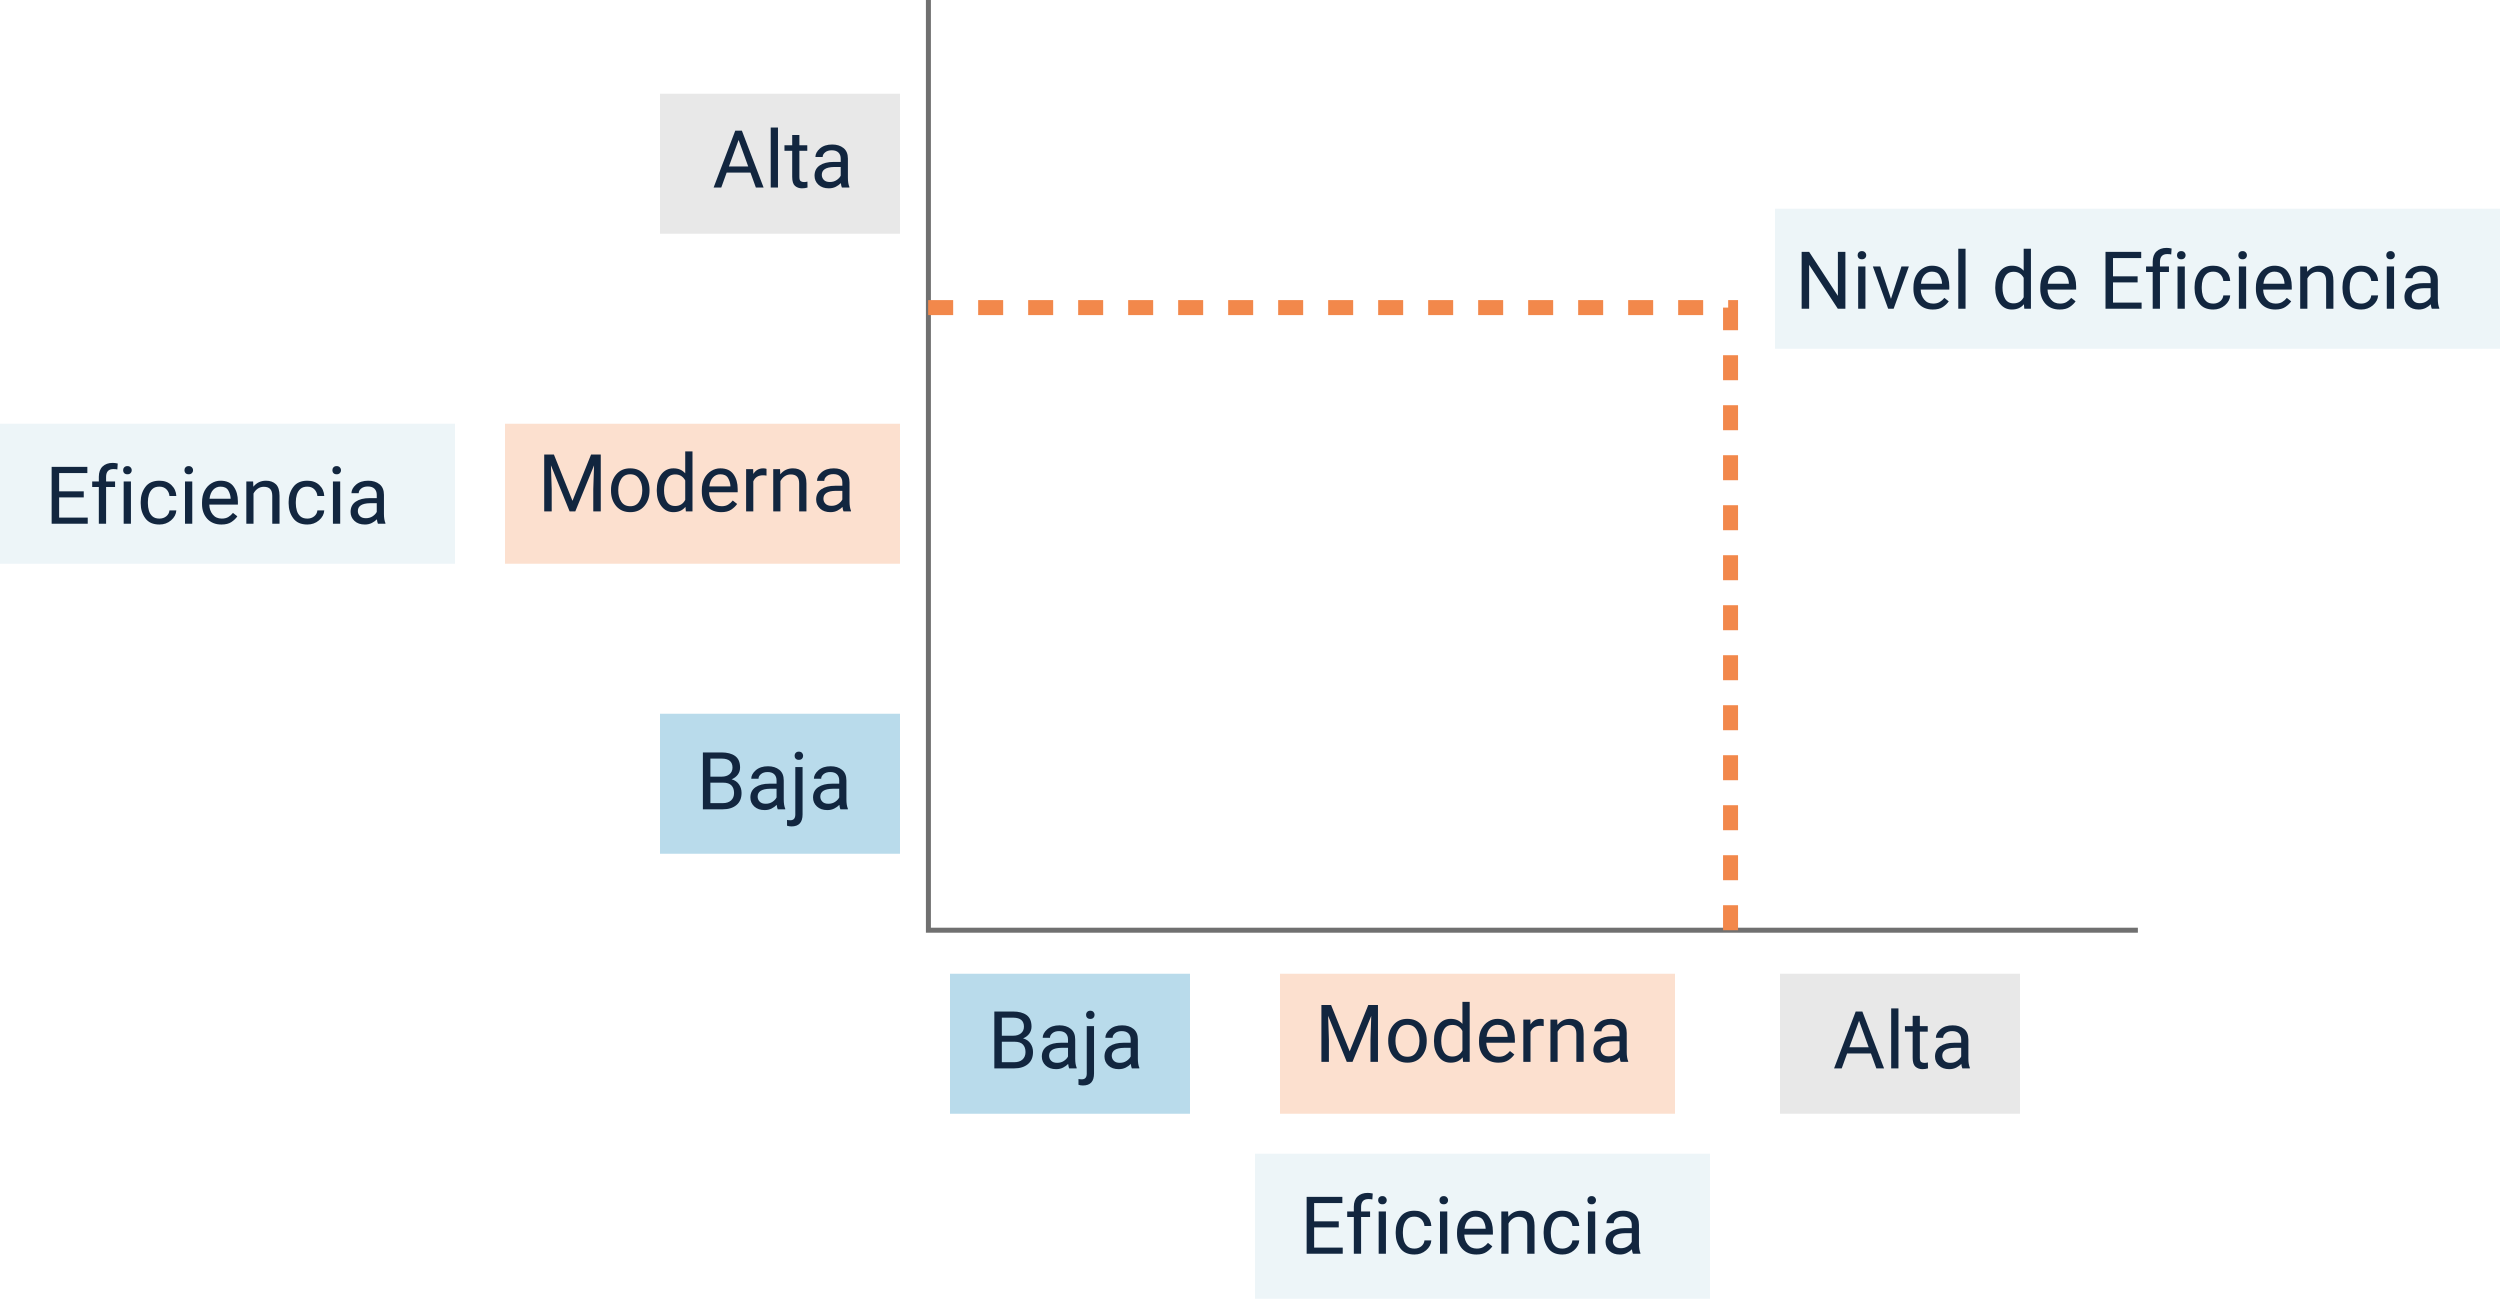
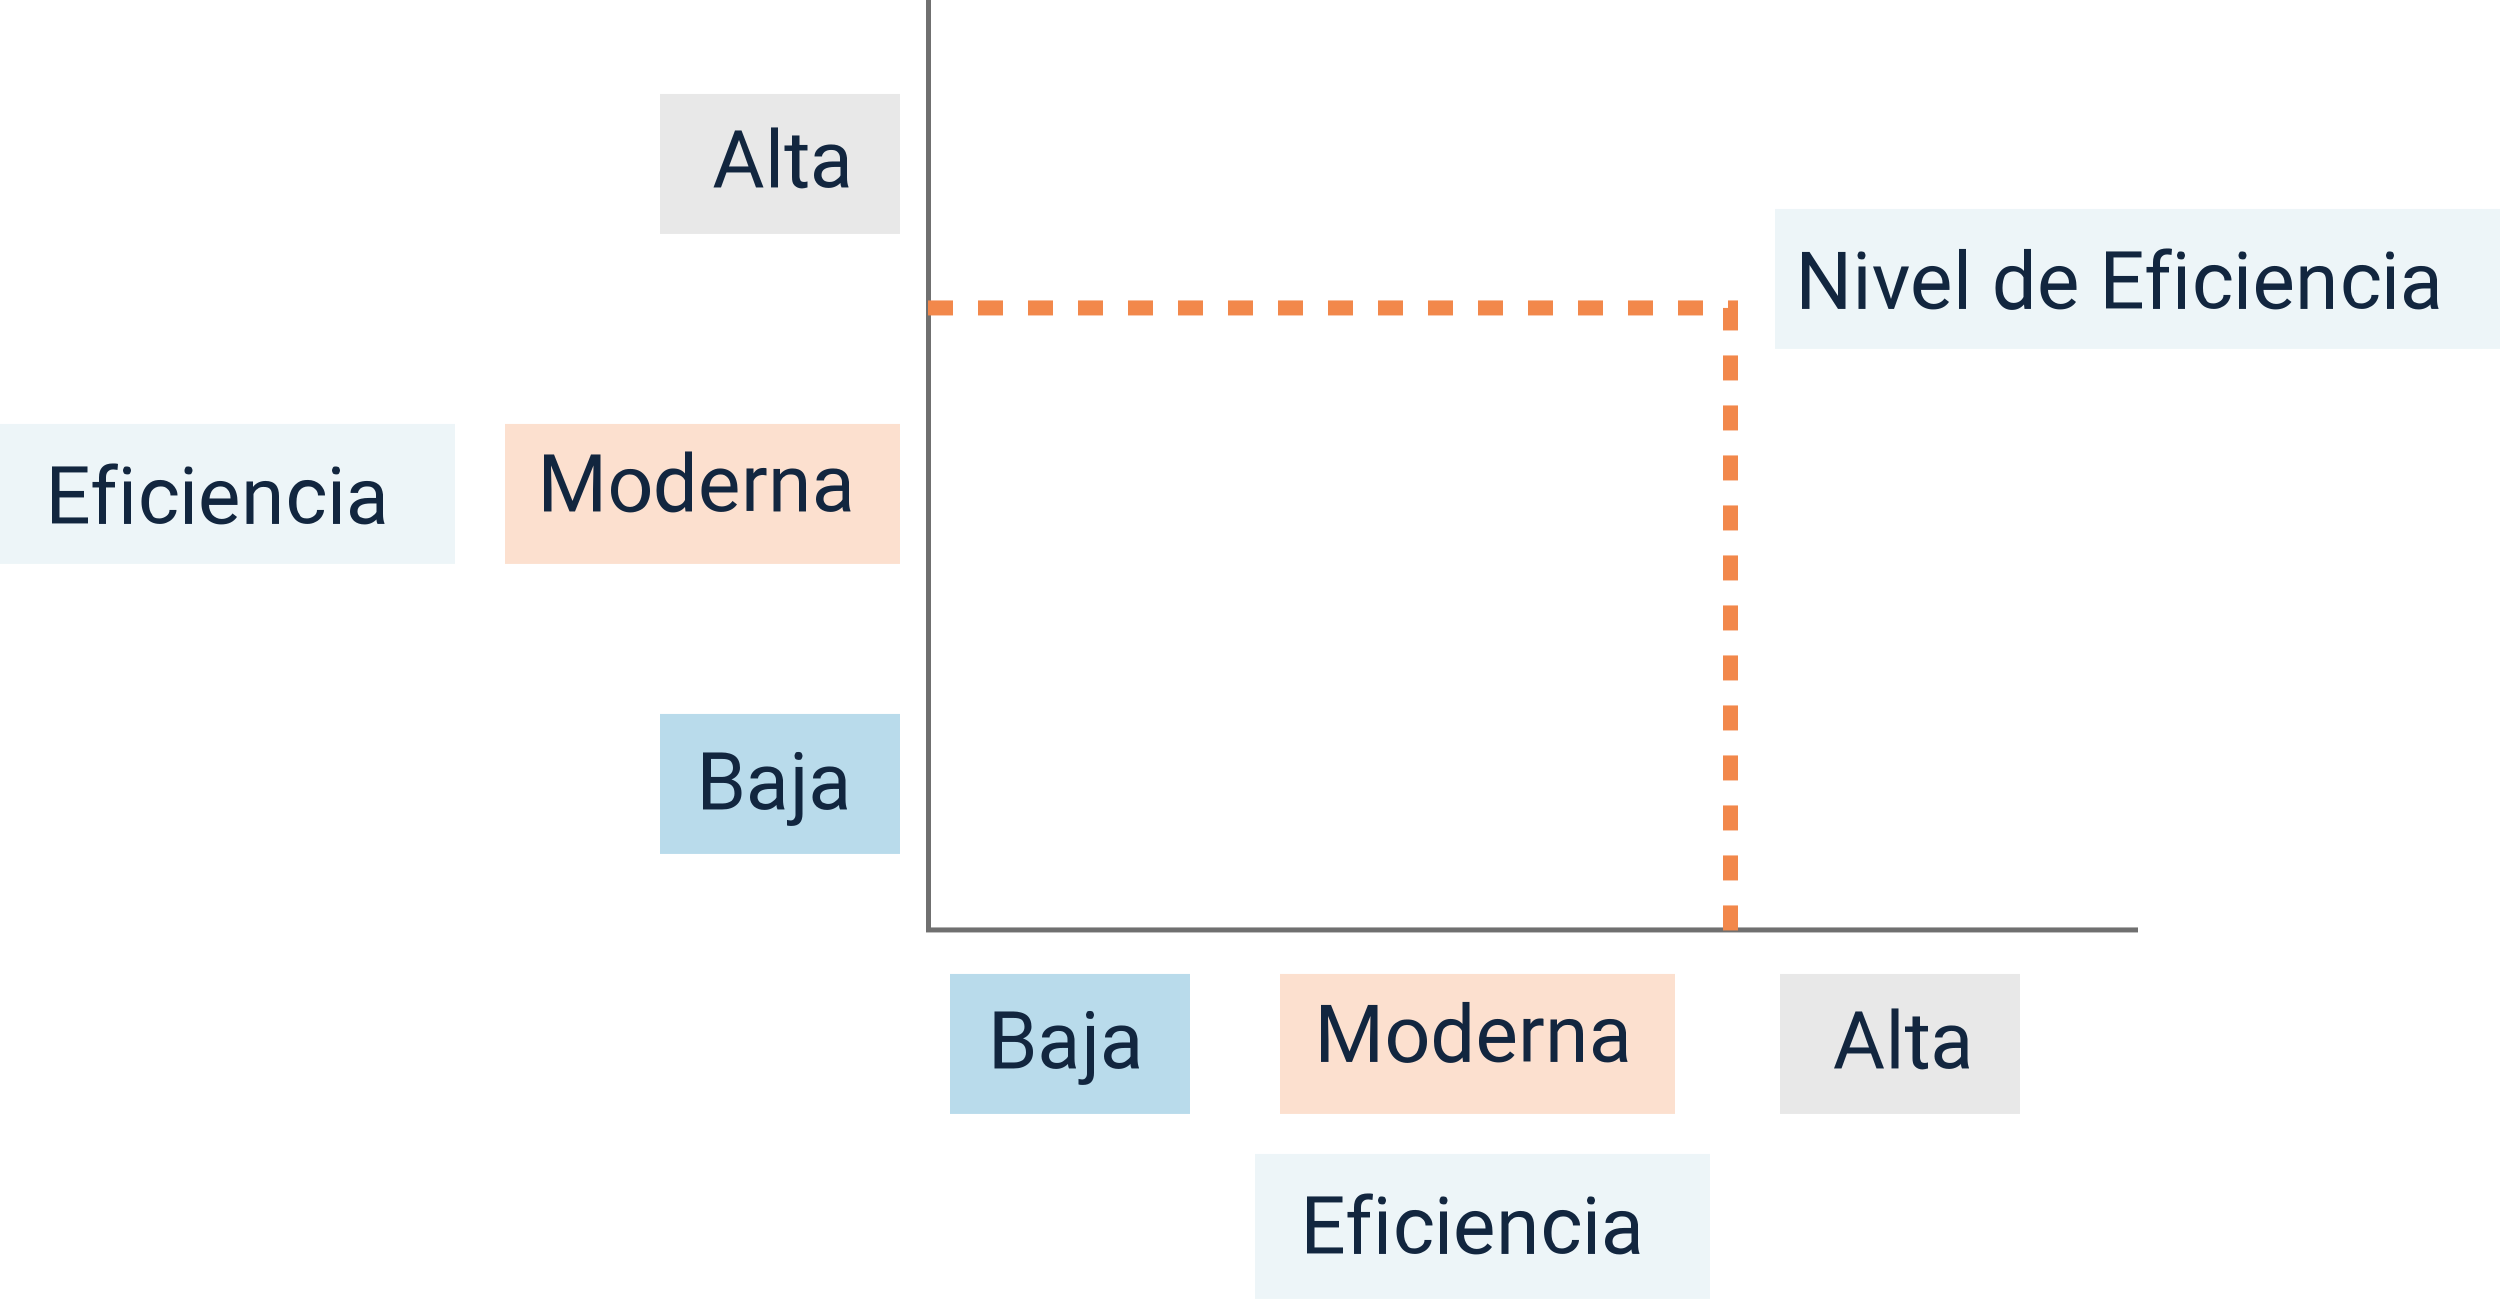
- <svg xmlns="http://www.w3.org/2000/svg" width="500" height="259.75" viewBox="0 0 500 259.75">
-   <g id="Grupo_131528" data-name="Grupo 131528" transform="translate(-915 -1633.25)">
-     <g id="Grupo_130996" data-name="Grupo 130996" transform="translate(328 86.438)">
-       <path id="Trazado_146899" data-name="Trazado 146899" d="M16794.346-10055.379v186.043h241.895" transform="translate(-16021.665 11602.19)" fill="none" stroke="#707070" stroke-width="1" />
-       <path id="Trazado_146900" data-name="Trazado 146900" d="M16954.973-9883.362v-124.523h-161.291" transform="translate(-16021.863 11616.217)" fill="none" stroke="#f2884b" stroke-width="3" stroke-dasharray="5" />
-       <rect id="Rectángulo_35414" data-name="Rectángulo 35414" width="48" height="28" transform="translate(719 1565.562)" fill="#e8e8e8" />
-       <rect id="Rectángulo_35420" data-name="Rectángulo 35420" width="48" height="28" transform="translate(943 1741.562)" fill="#e8e8e8" />
-       <rect id="Rectángulo_35415" data-name="Rectángulo 35415" width="79" height="28" transform="translate(688 1631.562)" fill="#fce0cf" />
-       <rect id="Rectángulo_35419" data-name="Rectángulo 35419" width="79" height="28" transform="translate(843 1741.562)" fill="#fce0cf" />
-       <rect id="Rectángulo_35417" data-name="Rectángulo 35417" width="91" height="28" transform="translate(587 1631.562)" fill="#edf5f8" />
-       <rect id="Rectángulo_35421" data-name="Rectángulo 35421" width="91" height="29" transform="translate(838 1777.562)" fill="#edf5f8" />
-       <rect id="Rectángulo_35422" data-name="Rectángulo 35422" width="145" height="28" transform="translate(942 1588.562)" fill="#edf5f8" />
-       <rect id="Rectángulo_35416" data-name="Rectángulo 35416" width="48" height="28" transform="translate(719 1689.562)" fill="#b9dbeb" />
-       <rect id="Rectángulo_35418" data-name="Rectángulo 35418" width="48" height="28" transform="translate(777 1741.562)" fill="#b9dbeb" />
-       <text id="Alta" transform="translate(729.487 1584.322)" fill="#12263f" font-size="16" font-family="Roboto-Regular, Roboto">
-         <tspan x="0" y="0">Alta</tspan>
-       </text>
-       <text id="Alta-2" data-name="Alta" transform="translate(953.58 1760.488)" fill="#12263f" font-size="16" font-family="Roboto-Regular, Roboto">
-         <tspan x="0" y="0">Alta</tspan>
-       </text>
-       <text id="Moderna" transform="translate(694.513 1649.089)" fill="#12263f" font-size="16" font-family="Roboto-Regular, Roboto">
-         <tspan x="0" y="0">Moderna</tspan>
-       </text>
-       <text id="Moderna-2" data-name="Moderna" transform="translate(849.953 1759.192)" fill="#12263f" font-size="16" font-family="Roboto-Regular, Roboto">
-         <tspan x="0" y="0">Moderna</tspan>
-       </text>
-       <text id="Baja" transform="translate(726.249 1708.674)" fill="#12263f" font-size="16" font-family="Roboto-Regular, Roboto">
-         <tspan x="0" y="0">Baja</tspan>
-       </text>
-       <text id="Baja-2" data-name="Baja" transform="translate(784.539 1760.488)" fill="#12263f" font-size="16" font-family="Roboto-Regular, Roboto">
-         <tspan x="0" y="0">Baja</tspan>
-       </text>
-       <text id="Eficiencia" transform="translate(596 1651.562)" fill="#12263f" font-size="16" font-family="Roboto-Regular, Roboto">
-         <tspan x="0" y="0">Eficiencia</tspan>
-       </text>
-       <text id="Eficiencia-2" data-name="Eficiencia" transform="translate(847 1797.562)" fill="#12263f" font-size="16" font-family="Roboto-Regular, Roboto">
-         <tspan x="0" y="0">Eficiencia</tspan>
-       </text>
-       <text id="Nivel_de_Eficiencia" data-name="Nivel de Eficiencia" transform="translate(946 1608.562)" fill="#12263f" font-size="16" font-family="Roboto-Regular, Roboto">
-         <tspan x="0" y="0">Nivel de Eficiencia</tspan>
-       </text>
+ <svg xmlns="http://www.w3.org/2000/svg" version="1.1" id="Capa_1" x="0px" y="0px" viewBox="0 0 500 259.8" style="enable-background:new 0 0 500 259.8;" xml:space="preserve">
+   <style type="text/css">
+ 	.st0{fill:none;stroke:#707070;}
+ 	.st1{fill:none;stroke:#F2884B;stroke-width:3;stroke-dasharray:5;}
+ 	.st2{fill:#E8E8E8;}
+ 	.st3{fill:#FCE0CF;}
+ 	.st4{fill:#EDF5F8;}
+ 	.st5{fill:#B9DBEB;}
+ 	.st6{enable-background:new    ;}
+ 	.st7{fill:#12263F;}
+ </style>
+   <g id="Grupo_131528" transform="translate(-915 -1633.25)">
+     <g id="Grupo_130996" transform="translate(328 86.438)">
+       <path id="Trazado_146899" class="st0" d="M772.7,1546.8v186h241.9" />
+       <path id="Trazado_146900" class="st1" d="M933.1,1732.9v-124.5H771.8" />
+       <rect id="Rectángulo_35414" x="719" y="1565.6" class="st2" width="48" height="28" />
+       <rect id="Rectángulo_35420" x="943" y="1741.6" class="st2" width="48" height="28" />
+       <rect id="Rectángulo_35415" x="688" y="1631.6" class="st3" width="79" height="28" />
+       <rect id="Rectángulo_35419" x="843" y="1741.6" class="st3" width="79" height="28" />
+       <rect id="Rectángulo_35417" x="587" y="1631.6" class="st4" width="91" height="28" />
+       <rect id="Rectángulo_35421" x="838" y="1777.6" class="st4" width="91" height="29" />
+       <rect id="Rectángulo_35422" x="942" y="1588.6" class="st4" width="145" height="28" />
+       <rect id="Rectángulo_35416" x="719" y="1689.6" class="st5" width="48" height="28" />
+       <rect id="Rectángulo_35418" x="777" y="1741.6" class="st5" width="48" height="28" />
+       <g class="st6">
+         <path class="st7" d="M737.1,1581.3h-4.8l-1.1,3h-1.5l4.3-11.4h1.3l4.4,11.4h-1.5L737.1,1581.3z M732.8,1580.1h3.9l-1.9-5.3     L732.8,1580.1z" />
+         <path class="st7" d="M742.6,1584.3h-1.4v-12h1.4V1584.3z" />
+         <path class="st7" d="M746.9,1573.8v2h1.6v1.1h-1.6v5.2c0,0.3,0.1,0.6,0.2,0.8c0.1,0.2,0.4,0.3,0.7,0.3c0.2,0,0.4,0,0.7-0.1v1.2     c-0.4,0.1-0.8,0.2-1.1,0.2c-0.6,0-1.1-0.2-1.5-0.6s-0.5-0.9-0.5-1.7v-5.2h-1.5v-1.1h1.5v-2H746.9z" />
+         <path class="st7" d="M755.3,1584.3c-0.1-0.2-0.2-0.5-0.2-0.9c-0.7,0.7-1.5,1-2.4,1c-0.8,0-1.5-0.2-2.1-0.7     c-0.5-0.5-0.8-1.1-0.8-1.8c0-0.9,0.3-1.6,1-2.1c0.7-0.5,1.6-0.7,2.8-0.7h1.4v-0.7c0-0.5-0.2-0.9-0.5-1.2     c-0.3-0.3-0.7-0.4-1.3-0.4c-0.5,0-0.9,0.1-1.3,0.4c-0.3,0.3-0.5,0.6-0.5,0.9h-1.5c0-0.4,0.1-0.8,0.4-1.2c0.3-0.4,0.7-0.7,1.2-0.9     c0.5-0.2,1.1-0.3,1.7-0.3c1,0,1.7,0.2,2.3,0.7c0.6,0.5,0.8,1.2,0.9,2v3.9c0,0.8,0.1,1.4,0.3,1.9v0.1H755.3z M752.9,1583.2     c0.5,0,0.9-0.1,1.3-0.4s0.7-0.5,0.9-0.9v-1.7H754c-1.8,0-2.7,0.5-2.7,1.6c0,0.5,0.2,0.8,0.5,1.1     C752.1,1583.1,752.5,1583.2,752.9,1583.2z" />
+       </g>
+       <g class="st6">
+         <path class="st7" d="M961.2,1757.5h-4.8l-1.1,3h-1.5l4.3-11.4h1.3l4.4,11.4h-1.5L961.2,1757.5z M956.9,1756.3h3.9l-1.9-5.3     L956.9,1756.3z" />
+         <path class="st7" d="M966.7,1760.5h-1.4v-12h1.4V1760.5z" />
+         <path class="st7" d="M971,1750v2h1.6v1.1H971v5.2c0,0.3,0.1,0.6,0.2,0.8c0.1,0.2,0.4,0.3,0.7,0.3c0.2,0,0.4,0,0.7-0.1v1.2     c-0.4,0.1-0.8,0.2-1.1,0.2c-0.6,0-1.1-0.2-1.5-0.6s-0.5-0.9-0.5-1.7v-5.2H968v-1.1h1.5v-2H971z" />
+         <path class="st7" d="M979.4,1760.5c-0.1-0.2-0.2-0.5-0.2-0.9c-0.7,0.7-1.5,1-2.4,1c-0.8,0-1.5-0.2-2.1-0.7     c-0.5-0.5-0.8-1.1-0.8-1.8c0-0.9,0.3-1.6,1-2.1c0.7-0.5,1.6-0.7,2.8-0.7h1.4v-0.7c0-0.5-0.2-0.9-0.5-1.2     c-0.3-0.3-0.7-0.4-1.3-0.4c-0.5,0-0.9,0.1-1.3,0.4c-0.3,0.3-0.5,0.6-0.5,0.9h-1.5c0-0.4,0.1-0.8,0.4-1.2c0.3-0.4,0.7-0.7,1.2-0.9     c0.5-0.2,1.1-0.3,1.7-0.3c1,0,1.7,0.2,2.3,0.7c0.6,0.5,0.8,1.2,0.9,2v3.9c0,0.8,0.1,1.4,0.3,1.9v0.1H979.4z M977,1759.4     c0.5,0,0.9-0.1,1.3-0.4s0.7-0.5,0.9-0.9v-1.7h-1.1c-1.8,0-2.7,0.5-2.7,1.6c0,0.5,0.2,0.8,0.5,1.1     C976.2,1759.3,976.6,1759.4,977,1759.4z" />
+       </g>
+       <g class="st6">
+         <path class="st7" d="M697.8,1637.7l3.7,9.3l3.7-9.3h1.9v11.4h-1.5v-4.4l0.1-4.8l-3.7,9.2h-1.1l-3.7-9.2l0.1,4.8v4.4h-1.5v-11.4     H697.8z" />
+         <path class="st7" d="M709.2,1644.8c0-0.8,0.2-1.6,0.5-2.2c0.3-0.7,0.8-1.2,1.4-1.5c0.6-0.4,1.2-0.5,2-0.5c1.2,0,2.1,0.4,2.8,1.2     s1.1,1.9,1.1,3.2v0.1c0,0.8-0.2,1.6-0.5,2.2c-0.3,0.7-0.8,1.2-1.4,1.5s-1.3,0.5-2,0.5c-1.1,0-2.1-0.4-2.8-1.2s-1.1-1.9-1.1-3.2     V1644.8z M710.6,1645c0,0.9,0.2,1.7,0.7,2.3c0.4,0.6,1,0.9,1.7,0.9c0.7,0,1.3-0.3,1.8-0.9c0.4-0.6,0.6-1.4,0.6-2.4     c0-0.9-0.2-1.7-0.7-2.3c-0.4-0.6-1-0.9-1.8-0.9c-0.7,0-1.3,0.3-1.7,0.9S710.6,1643.9,710.6,1645z" />
+         <path class="st7" d="M718.3,1644.8c0-1.3,0.3-2.3,0.9-3.1c0.6-0.8,1.4-1.2,2.4-1.2c1,0,1.8,0.3,2.4,1v-4.4h1.4v12h-1.3l-0.1-0.9     c-0.6,0.7-1.4,1.1-2.4,1.1c-1,0-1.8-0.4-2.4-1.2s-0.9-1.8-0.9-3.1V1644.8z M719.8,1645c0,1,0.2,1.7,0.6,2.2     c0.4,0.5,0.9,0.8,1.6,0.8c0.9,0,1.6-0.4,2-1.2v-3.9c-0.4-0.8-1.1-1.2-2-1.2c-0.7,0-1.3,0.3-1.7,0.8     C720,1643.1,719.8,1643.9,719.8,1645z" />
+         <path class="st7" d="M731.2,1649.2c-1.1,0-2.1-0.4-2.8-1.1s-1.1-1.8-1.1-3v-0.3c0-0.8,0.2-1.6,0.5-2.2s0.8-1.2,1.3-1.5     c0.6-0.4,1.2-0.6,1.9-0.6c1.1,0,2,0.4,2.6,1.1s0.9,1.8,0.9,3.1v0.6h-5.7c0,0.8,0.3,1.5,0.7,2c0.5,0.5,1.1,0.8,1.8,0.8     c0.5,0,0.9-0.1,1.3-0.3c0.4-0.2,0.7-0.5,0.9-0.8l0.9,0.7C733.7,1648.7,732.6,1649.2,731.2,1649.2z M731.1,1641.7     c-0.6,0-1.1,0.2-1.5,0.6c-0.4,0.4-0.6,1-0.7,1.8h4.2v-0.1c0-0.7-0.2-1.3-0.6-1.7C732.1,1641.9,731.7,1641.7,731.1,1641.7z" />
+         <path class="st7" d="M740.3,1641.9c-0.2,0-0.5-0.1-0.7-0.1c-0.9,0-1.6,0.4-1.9,1.2v6h-1.4v-8.5h1.4l0,1c0.5-0.8,1.1-1.1,2-1.1     c0.3,0,0.5,0,0.6,0.1V1641.9z" />
+         <path class="st7" d="M743,1640.6l0,1.1c0.6-0.8,1.5-1.2,2.5-1.2c1.8,0,2.7,1,2.7,3v5.6h-1.4v-5.6c0-0.6-0.1-1.1-0.4-1.4     s-0.7-0.4-1.3-0.4c-0.5,0-0.9,0.1-1.2,0.4c-0.4,0.2-0.6,0.6-0.8,1v6h-1.4v-8.5H743z" />
+         <path class="st7" d="M755.7,1649.1c-0.1-0.2-0.2-0.5-0.2-0.9c-0.7,0.7-1.5,1-2.4,1c-0.8,0-1.5-0.2-2.1-0.7     c-0.5-0.5-0.8-1.1-0.8-1.8c0-0.9,0.3-1.6,1-2.1c0.7-0.5,1.6-0.7,2.8-0.7h1.4v-0.7c0-0.5-0.2-0.9-0.5-1.2     c-0.3-0.3-0.7-0.4-1.3-0.4c-0.5,0-0.9,0.1-1.3,0.4c-0.3,0.3-0.5,0.6-0.5,0.9h-1.5c0-0.4,0.1-0.8,0.4-1.2c0.3-0.4,0.7-0.7,1.2-0.9     c0.5-0.2,1.1-0.3,1.7-0.3c1,0,1.7,0.2,2.3,0.7c0.6,0.5,0.8,1.2,0.9,2v3.9c0,0.8,0.1,1.4,0.3,1.9v0.1H755.7z M753.3,1648     c0.5,0,0.9-0.1,1.3-0.4s0.7-0.5,0.9-0.9v-1.7h-1.1c-1.8,0-2.7,0.5-2.7,1.6c0,0.5,0.2,0.8,0.5,1.1     C752.4,1647.9,752.8,1648,753.3,1648z" />
+       </g>
+       <g class="st6">
+         <path class="st7" d="M853.2,1747.8l3.7,9.3l3.7-9.3h1.9v11.4h-1.5v-4.4l0.1-4.8l-3.7,9.2h-1.1l-3.7-9.2l0.1,4.8v4.4h-1.5v-11.4     H853.2z" />
+         <path class="st7" d="M864.6,1754.9c0-0.8,0.2-1.6,0.5-2.2c0.3-0.7,0.8-1.2,1.4-1.5c0.6-0.4,1.2-0.5,2-0.5c1.2,0,2.1,0.4,2.8,1.2     s1.1,1.9,1.1,3.2v0.1c0,0.8-0.2,1.6-0.5,2.2c-0.3,0.7-0.8,1.2-1.4,1.5s-1.3,0.5-2,0.5c-1.1,0-2.1-0.4-2.8-1.2s-1.1-1.9-1.1-3.2     V1754.9z M866.1,1755.1c0,0.9,0.2,1.7,0.7,2.3c0.4,0.6,1,0.9,1.7,0.9c0.7,0,1.3-0.3,1.8-0.9c0.4-0.6,0.6-1.4,0.6-2.4     c0-0.9-0.2-1.7-0.7-2.3c-0.4-0.6-1-0.9-1.8-0.9c-0.7,0-1.3,0.3-1.7,0.9S866.1,1754,866.1,1755.1z" />
+         <path class="st7" d="M873.8,1754.9c0-1.3,0.3-2.3,0.9-3.1c0.6-0.8,1.4-1.2,2.4-1.2c1,0,1.8,0.3,2.4,1v-4.4h1.4v12h-1.3l-0.1-0.9     c-0.6,0.7-1.4,1.1-2.4,1.1c-1,0-1.8-0.4-2.4-1.2s-0.9-1.8-0.9-3.1V1754.9z M875.2,1755.1c0,1,0.2,1.7,0.6,2.2     c0.4,0.5,0.9,0.8,1.6,0.8c0.9,0,1.6-0.4,2-1.2v-3.9c-0.4-0.8-1.1-1.2-2-1.2c-0.7,0-1.3,0.3-1.7,0.8     C875.4,1753.2,875.2,1754,875.2,1755.1z" />
+         <path class="st7" d="M886.7,1759.3c-1.1,0-2.1-0.4-2.8-1.1s-1.1-1.8-1.1-3v-0.3c0-0.8,0.2-1.6,0.5-2.2s0.8-1.2,1.3-1.5     c0.6-0.4,1.2-0.6,1.9-0.6c1.1,0,2,0.4,2.6,1.1s0.9,1.8,0.9,3.1v0.6h-5.7c0,0.8,0.3,1.5,0.7,2c0.5,0.5,1.1,0.8,1.8,0.8     c0.5,0,0.9-0.1,1.3-0.3c0.4-0.2,0.7-0.5,0.9-0.8l0.9,0.7C889.2,1758.8,888.1,1759.3,886.7,1759.3z M886.5,1751.8     c-0.6,0-1.1,0.2-1.5,0.6c-0.4,0.4-0.6,1-0.7,1.8h4.2v-0.1c0-0.7-0.2-1.3-0.6-1.7C887.6,1752,887.1,1751.8,886.5,1751.8z" />
+         <path class="st7" d="M895.7,1752c-0.2,0-0.5-0.1-0.7-0.1c-0.9,0-1.6,0.4-1.9,1.2v6h-1.4v-8.5h1.4l0,1c0.5-0.8,1.1-1.1,2-1.1     c0.3,0,0.5,0,0.6,0.1V1752z" />
+         <path class="st7" d="M898.4,1750.7l0,1.1c0.6-0.8,1.5-1.2,2.5-1.2c1.8,0,2.7,1,2.7,3v5.6h-1.4v-5.6c0-0.6-0.1-1.1-0.4-1.4     s-0.7-0.4-1.3-0.4c-0.5,0-0.9,0.1-1.2,0.4c-0.4,0.2-0.6,0.6-0.8,1v6h-1.4v-8.5H898.4z" />
+         <path class="st7" d="M911.1,1759.2c-0.1-0.2-0.2-0.5-0.2-0.9c-0.7,0.7-1.5,1-2.4,1c-0.8,0-1.5-0.2-2.1-0.7     c-0.5-0.5-0.8-1.1-0.8-1.8c0-0.9,0.3-1.6,1-2.1c0.7-0.5,1.6-0.7,2.8-0.7h1.4v-0.7c0-0.5-0.2-0.9-0.5-1.2     c-0.3-0.3-0.7-0.4-1.3-0.4c-0.5,0-0.9,0.1-1.3,0.4c-0.3,0.3-0.5,0.6-0.5,0.9h-1.5c0-0.4,0.1-0.8,0.4-1.2c0.3-0.4,0.7-0.7,1.2-0.9     c0.5-0.2,1.1-0.3,1.7-0.3c1,0,1.7,0.2,2.3,0.7c0.6,0.5,0.8,1.2,0.9,2v3.9c0,0.8,0.1,1.4,0.3,1.9v0.1H911.1z M908.7,1758.1     c0.5,0,0.9-0.1,1.3-0.4s0.7-0.5,0.9-0.9v-1.7h-1.1c-1.8,0-2.7,0.5-2.7,1.6c0,0.5,0.2,0.8,0.5,1.1     C907.8,1758,908.2,1758.1,908.7,1758.1z" />
+       </g>
+       <g class="st6">
+         <path class="st7" d="M727.6,1708.7v-11.4h3.7c1.2,0,2.2,0.3,2.8,0.8c0.6,0.5,0.9,1.3,0.9,2.3c0,0.5-0.2,1-0.5,1.4     c-0.3,0.4-0.7,0.7-1.2,0.9c0.6,0.2,1.1,0.5,1.5,1c0.4,0.5,0.5,1.1,0.5,1.7c0,1-0.3,1.8-1,2.4c-0.7,0.6-1.6,0.9-2.8,0.9H727.6z      M729.1,1702.2h2.3c0.7,0,1.2-0.2,1.6-0.5c0.4-0.3,0.6-0.8,0.6-1.3c0-0.6-0.2-1.1-0.5-1.4c-0.4-0.3-0.9-0.4-1.7-0.4h-2.2V1702.2z      M729.1,1703.4v4.1h2.5c0.7,0,1.2-0.2,1.7-0.5c0.4-0.4,0.6-0.9,0.6-1.5c0-1.4-0.7-2.1-2.2-2.1H729.1z" />
+         <path class="st7" d="M742.5,1708.7c-0.1-0.2-0.2-0.5-0.2-0.9c-0.7,0.7-1.5,1-2.4,1c-0.8,0-1.5-0.2-2.1-0.7     c-0.5-0.5-0.8-1.1-0.8-1.8c0-0.9,0.3-1.6,1-2.1c0.7-0.5,1.6-0.7,2.8-0.7h1.4v-0.7c0-0.5-0.2-0.9-0.5-1.2     c-0.3-0.3-0.7-0.4-1.3-0.4c-0.5,0-0.9,0.1-1.3,0.4c-0.3,0.3-0.5,0.6-0.5,0.9h-1.5c0-0.4,0.1-0.8,0.4-1.2c0.3-0.4,0.7-0.7,1.2-0.9     c0.5-0.2,1.1-0.3,1.7-0.3c1,0,1.7,0.2,2.3,0.7c0.6,0.5,0.8,1.2,0.9,2v3.9c0,0.8,0.1,1.4,0.3,1.9v0.1H742.5z M740.1,1707.6     c0.5,0,0.9-0.1,1.3-0.4s0.7-0.5,0.9-0.9v-1.7h-1.1c-1.8,0-2.7,0.5-2.7,1.6c0,0.5,0.2,0.8,0.5,1.1     C739.3,1707.4,739.6,1707.6,740.1,1707.6z" />
+         <path class="st7" d="M747.5,1700.2v9.4c0,1.6-0.7,2.4-2.2,2.4c-0.3,0-0.6,0-0.9-0.1v-1.1c0.2,0,0.4,0.1,0.7,0.1     c0.3,0,0.6-0.1,0.7-0.3c0.2-0.2,0.3-0.5,0.3-0.9v-9.5H747.5z M745.9,1698c0-0.2,0.1-0.4,0.2-0.6c0.1-0.2,0.4-0.2,0.6-0.2     c0.3,0,0.5,0.1,0.6,0.2c0.1,0.2,0.2,0.4,0.2,0.6s-0.1,0.4-0.2,0.6c-0.1,0.2-0.4,0.2-0.6,0.2s-0.5-0.1-0.6-0.2     S745.9,1698.2,745.9,1698z" />
+         <path class="st7" d="M755,1708.7c-0.1-0.2-0.2-0.5-0.2-0.9c-0.7,0.7-1.5,1-2.4,1c-0.8,0-1.5-0.2-2.1-0.7     c-0.5-0.5-0.8-1.1-0.8-1.8c0-0.9,0.3-1.6,1-2.1c0.7-0.5,1.6-0.7,2.8-0.7h1.4v-0.7c0-0.5-0.2-0.9-0.5-1.2     c-0.3-0.3-0.7-0.4-1.3-0.4c-0.5,0-0.9,0.1-1.3,0.4c-0.3,0.3-0.5,0.6-0.5,0.9h-1.5c0-0.4,0.1-0.8,0.4-1.2c0.3-0.4,0.7-0.7,1.2-0.9     c0.5-0.2,1.1-0.3,1.7-0.3c1,0,1.7,0.2,2.3,0.7c0.6,0.5,0.8,1.2,0.9,2v3.9c0,0.8,0.1,1.4,0.3,1.9v0.1H755z M752.6,1707.6     c0.5,0,0.9-0.1,1.3-0.4s0.7-0.5,0.9-0.9v-1.7h-1.1c-1.8,0-2.7,0.5-2.7,1.6c0,0.5,0.2,0.8,0.5,1.1     C751.8,1707.4,752.2,1707.6,752.6,1707.6z" />
+       </g>
+       <g class="st6">
+         <path class="st7" d="M785.9,1760.5v-11.4h3.7c1.2,0,2.2,0.3,2.8,0.8c0.6,0.5,0.9,1.3,0.9,2.3c0,0.5-0.2,1-0.5,1.4     c-0.3,0.4-0.7,0.7-1.2,0.9c0.6,0.2,1.1,0.5,1.5,1c0.4,0.5,0.5,1.1,0.5,1.7c0,1-0.3,1.8-1,2.4c-0.7,0.6-1.6,0.9-2.8,0.9H785.9z      M787.4,1754h2.3c0.7,0,1.2-0.2,1.6-0.5c0.4-0.3,0.6-0.8,0.6-1.3c0-0.6-0.2-1.1-0.5-1.4c-0.4-0.3-0.9-0.4-1.7-0.4h-2.2V1754z      M787.4,1755.2v4.1h2.5c0.7,0,1.2-0.2,1.7-0.5c0.4-0.4,0.6-0.9,0.6-1.5c0-1.4-0.7-2.1-2.2-2.1H787.4z" />
+         <path class="st7" d="M800.8,1760.5c-0.1-0.2-0.2-0.5-0.2-0.9c-0.7,0.7-1.5,1-2.4,1c-0.8,0-1.5-0.2-2.1-0.7     c-0.5-0.5-0.8-1.1-0.8-1.8c0-0.9,0.3-1.6,1-2.1c0.7-0.5,1.6-0.7,2.8-0.7h1.4v-0.7c0-0.5-0.2-0.9-0.5-1.2     c-0.3-0.3-0.7-0.4-1.3-0.4c-0.5,0-0.9,0.1-1.3,0.4c-0.3,0.3-0.5,0.6-0.5,0.9h-1.5c0-0.4,0.1-0.8,0.4-1.2c0.3-0.4,0.7-0.7,1.2-0.9     c0.5-0.2,1.1-0.3,1.7-0.3c1,0,1.7,0.2,2.3,0.7c0.6,0.5,0.8,1.2,0.9,2v3.9c0,0.8,0.1,1.4,0.3,1.9v0.1H800.8z M798.4,1759.4     c0.5,0,0.9-0.1,1.3-0.4s0.7-0.5,0.9-0.9v-1.7h-1.1c-1.8,0-2.7,0.5-2.7,1.6c0,0.5,0.2,0.8,0.5,1.1     C797.6,1759.3,797.9,1759.4,798.4,1759.4z" />
+         <path class="st7" d="M805.8,1752v9.4c0,1.6-0.7,2.4-2.2,2.4c-0.3,0-0.6,0-0.9-0.1v-1.1c0.2,0,0.4,0.1,0.7,0.1     c0.3,0,0.6-0.1,0.7-0.3c0.2-0.2,0.3-0.5,0.3-0.9v-9.5H805.8z M804.2,1749.8c0-0.2,0.1-0.4,0.2-0.6c0.1-0.2,0.4-0.2,0.6-0.2     c0.3,0,0.5,0.1,0.6,0.2c0.1,0.2,0.2,0.4,0.2,0.6s-0.1,0.4-0.2,0.6c-0.1,0.2-0.4,0.2-0.6,0.2s-0.5-0.1-0.6-0.2     S804.2,1750,804.2,1749.8z" />
+         <path class="st7" d="M813.3,1760.5c-0.1-0.2-0.2-0.5-0.2-0.9c-0.7,0.7-1.5,1-2.4,1c-0.8,0-1.5-0.2-2.1-0.7     c-0.5-0.5-0.8-1.1-0.8-1.8c0-0.9,0.3-1.6,1-2.1c0.7-0.5,1.6-0.7,2.8-0.7h1.4v-0.7c0-0.5-0.2-0.9-0.5-1.2     c-0.3-0.3-0.7-0.4-1.3-0.4c-0.5,0-0.9,0.1-1.3,0.4c-0.3,0.3-0.5,0.6-0.5,0.9H808c0-0.4,0.1-0.8,0.4-1.2c0.3-0.4,0.7-0.7,1.2-0.9     c0.5-0.2,1.1-0.3,1.7-0.3c1,0,1.7,0.2,2.3,0.7c0.6,0.5,0.8,1.2,0.9,2v3.9c0,0.8,0.1,1.4,0.3,1.9v0.1H813.3z M810.9,1759.4     c0.5,0,0.9-0.1,1.3-0.4s0.7-0.5,0.9-0.9v-1.7H812c-1.8,0-2.7,0.5-2.7,1.6c0,0.5,0.2,0.8,0.5,1.1     C810.1,1759.3,810.5,1759.4,810.9,1759.4z" />
+       </g>
+       <g class="st6">
+         <path class="st7" d="M603.8,1646.3h-4.9v4h5.7v1.2h-7.2v-11.4h7.1v1.2h-5.6v3.7h4.9V1646.3z" />
+         <path class="st7" d="M606.8,1651.6v-7.3h-1.3v-1.1h1.3v-0.9c0-0.9,0.2-1.6,0.7-2.1s1.2-0.7,2.1-0.7c0.3,0,0.7,0,1,0.1l-0.1,1.2     c-0.2,0-0.5-0.1-0.8-0.1c-0.5,0-0.8,0.1-1.1,0.4c-0.3,0.3-0.4,0.7-0.4,1.2v0.9h1.8v1.1h-1.8v7.3H606.8z" />
+         <path class="st7" d="M611.6,1640.9c0-0.2,0.1-0.4,0.2-0.6c0.1-0.2,0.4-0.2,0.6-0.2s0.5,0.1,0.6,0.2c0.1,0.2,0.2,0.4,0.2,0.6     s-0.1,0.4-0.2,0.6c-0.1,0.2-0.4,0.2-0.6,0.2s-0.5-0.1-0.6-0.2C611.7,1641.3,611.6,1641.1,611.6,1640.9z M613.2,1651.6h-1.4v-8.5     h1.4V1651.6z" />
+         <path class="st7" d="M618.9,1650.5c0.5,0,1-0.2,1.4-0.5c0.4-0.3,0.6-0.7,0.6-1.2h1.4c0,0.5-0.2,0.9-0.5,1.4     c-0.3,0.4-0.7,0.8-1.2,1c-0.5,0.3-1.1,0.4-1.6,0.4c-1.2,0-2.1-0.4-2.7-1.2s-1-1.8-1-3.2v-0.2c0-0.8,0.2-1.6,0.5-2.2     c0.3-0.6,0.7-1.1,1.3-1.5c0.6-0.4,1.2-0.5,2-0.5c0.9,0,1.7,0.3,2.4,0.9c0.6,0.6,1,1.3,1,2.2h-1.4c0-0.5-0.2-1-0.6-1.3     c-0.4-0.4-0.8-0.5-1.4-0.5c-0.7,0-1.3,0.3-1.7,0.8c-0.4,0.5-0.6,1.3-0.6,2.3v0.3c0,1,0.2,1.7,0.6,2.2     C617.6,1650.3,618.1,1650.5,618.9,1650.5z" />
+         <path class="st7" d="M623.9,1640.9c0-0.2,0.1-0.4,0.2-0.6c0.1-0.2,0.4-0.2,0.6-0.2s0.5,0.1,0.6,0.2c0.1,0.2,0.2,0.4,0.2,0.6     s-0.1,0.4-0.2,0.6c-0.1,0.2-0.4,0.2-0.6,0.2s-0.5-0.1-0.6-0.2C623.9,1641.3,623.9,1641.1,623.9,1640.9z M625.4,1651.6H624v-8.5     h1.4V1651.6z" />
+         <path class="st7" d="M631.2,1651.7c-1.1,0-2.1-0.4-2.8-1.1s-1.1-1.8-1.1-3v-0.3c0-0.8,0.2-1.6,0.5-2.2s0.8-1.2,1.3-1.5     c0.6-0.4,1.2-0.6,1.9-0.6c1.1,0,2,0.4,2.6,1.1s0.9,1.8,0.9,3.1v0.6h-5.7c0,0.8,0.3,1.5,0.7,2c0.5,0.5,1.1,0.8,1.8,0.8     c0.5,0,0.9-0.1,1.3-0.3c0.4-0.2,0.7-0.5,0.9-0.8l0.9,0.7C633.7,1651.2,632.7,1651.7,631.2,1651.7z M631.1,1644.1     c-0.6,0-1.1,0.2-1.5,0.6c-0.4,0.4-0.6,1-0.7,1.8h4.2v-0.1c0-0.7-0.2-1.3-0.6-1.7C632.2,1644.3,631.7,1644.1,631.1,1644.1z" />
+         <path class="st7" d="M637.6,1643.1l0,1.1c0.6-0.8,1.5-1.2,2.5-1.2c1.8,0,2.7,1,2.7,3v5.6h-1.4v-5.6c0-0.6-0.1-1.1-0.4-1.4     s-0.7-0.4-1.3-0.4c-0.5,0-0.9,0.1-1.2,0.4c-0.4,0.2-0.6,0.6-0.8,1v6h-1.4v-8.5H637.6z" />
+         <path class="st7" d="M648.4,1650.5c0.5,0,1-0.2,1.4-0.5c0.4-0.3,0.6-0.7,0.6-1.2h1.4c0,0.5-0.2,0.9-0.5,1.4     c-0.3,0.4-0.7,0.8-1.2,1c-0.5,0.3-1.1,0.4-1.6,0.4c-1.2,0-2.1-0.4-2.7-1.2s-1-1.8-1-3.2v-0.2c0-0.8,0.2-1.6,0.5-2.2     c0.3-0.6,0.7-1.1,1.3-1.5c0.6-0.4,1.2-0.5,2-0.5c0.9,0,1.7,0.3,2.4,0.9c0.6,0.6,1,1.3,1,2.2h-1.4c0-0.5-0.2-1-0.6-1.3     c-0.4-0.4-0.8-0.5-1.4-0.5c-0.7,0-1.3,0.3-1.7,0.8c-0.4,0.5-0.6,1.3-0.6,2.3v0.3c0,1,0.2,1.7,0.6,2.2     C647.1,1650.3,647.7,1650.5,648.4,1650.5z" />
+         <path class="st7" d="M653.4,1640.9c0-0.2,0.1-0.4,0.2-0.6c0.1-0.2,0.4-0.2,0.6-0.2s0.5,0.1,0.6,0.2c0.1,0.2,0.2,0.4,0.2,0.6     s-0.1,0.4-0.2,0.6c-0.1,0.2-0.4,0.2-0.6,0.2s-0.5-0.1-0.6-0.2C653.5,1641.3,653.4,1641.1,653.4,1640.9z M655,1651.6h-1.4v-8.5     h1.4V1651.6z" />
+         <path class="st7" d="M662.5,1651.6c-0.1-0.2-0.2-0.5-0.2-0.9c-0.7,0.7-1.5,1-2.4,1c-0.8,0-1.5-0.2-2.1-0.7     c-0.5-0.5-0.8-1.1-0.8-1.8c0-0.9,0.3-1.6,1-2.1c0.7-0.5,1.6-0.7,2.8-0.7h1.4v-0.7c0-0.5-0.2-0.9-0.5-1.2     c-0.3-0.3-0.7-0.4-1.3-0.4c-0.5,0-0.9,0.1-1.3,0.4c-0.3,0.3-0.5,0.6-0.5,0.9h-1.5c0-0.4,0.1-0.8,0.4-1.2c0.3-0.4,0.7-0.7,1.2-0.9     c0.5-0.2,1.1-0.3,1.7-0.3c1,0,1.7,0.2,2.3,0.7c0.6,0.5,0.8,1.2,0.9,2v3.9c0,0.8,0.1,1.4,0.3,1.9v0.1H662.5z M660.1,1650.5     c0.5,0,0.9-0.1,1.3-0.4s0.7-0.5,0.9-0.9v-1.7h-1.1c-1.8,0-2.7,0.5-2.7,1.6c0,0.5,0.2,0.8,0.5,1.1     C659.3,1650.3,659.7,1650.5,660.1,1650.5z" />
+       </g>
+       <g class="st6">
+         <path class="st7" d="M854.8,1792.3h-4.9v4h5.7v1.2h-7.2v-11.4h7.1v1.2h-5.6v3.7h4.9V1792.3z" />
+         <path class="st7" d="M857.8,1797.6v-7.3h-1.3v-1.1h1.3v-0.9c0-0.9,0.2-1.6,0.7-2.1s1.2-0.7,2.1-0.7c0.3,0,0.7,0,1,0.1l-0.1,1.2     c-0.2,0-0.5-0.1-0.8-0.1c-0.5,0-0.8,0.1-1.1,0.4c-0.3,0.3-0.4,0.7-0.4,1.2v0.9h1.8v1.1h-1.8v7.3H857.8z" />
+         <path class="st7" d="M862.6,1786.9c0-0.2,0.1-0.4,0.2-0.6c0.1-0.2,0.4-0.2,0.6-0.2s0.5,0.1,0.6,0.2c0.1,0.2,0.2,0.4,0.2,0.6     s-0.1,0.4-0.2,0.6c-0.1,0.2-0.4,0.2-0.6,0.2s-0.5-0.1-0.6-0.2C862.7,1787.3,862.6,1787.1,862.6,1786.9z M864.2,1797.6h-1.4v-8.5     h1.4V1797.6z" />
+         <path class="st7" d="M869.9,1796.5c0.5,0,1-0.2,1.4-0.5c0.4-0.3,0.6-0.7,0.6-1.2h1.4c0,0.5-0.2,0.9-0.5,1.4     c-0.3,0.4-0.7,0.8-1.2,1c-0.5,0.3-1.1,0.4-1.6,0.4c-1.2,0-2.1-0.4-2.7-1.2s-1-1.8-1-3.2v-0.2c0-0.8,0.2-1.6,0.5-2.2     c0.3-0.6,0.7-1.1,1.3-1.5c0.6-0.4,1.2-0.5,2-0.5c0.9,0,1.7,0.3,2.4,0.9c0.6,0.6,1,1.3,1,2.2h-1.4c0-0.5-0.2-1-0.6-1.3     c-0.4-0.4-0.8-0.5-1.4-0.5c-0.7,0-1.3,0.3-1.7,0.8c-0.4,0.5-0.6,1.3-0.6,2.3v0.3c0,1,0.2,1.7,0.6,2.2     C868.6,1796.3,869.1,1796.5,869.9,1796.5z" />
+         <path class="st7" d="M874.9,1786.9c0-0.2,0.1-0.4,0.2-0.6c0.1-0.2,0.4-0.2,0.6-0.2s0.5,0.1,0.6,0.2c0.1,0.2,0.2,0.4,0.2,0.6     s-0.1,0.4-0.2,0.6c-0.1,0.2-0.4,0.2-0.6,0.2s-0.5-0.1-0.6-0.2C874.9,1787.3,874.9,1787.1,874.9,1786.9z M876.4,1797.6H875v-8.5     h1.4V1797.6z" />
+         <path class="st7" d="M882.2,1797.7c-1.1,0-2.1-0.4-2.8-1.1s-1.1-1.8-1.1-3v-0.3c0-0.8,0.2-1.6,0.5-2.2s0.8-1.2,1.3-1.5     c0.6-0.4,1.2-0.6,1.9-0.6c1.1,0,2,0.4,2.6,1.1s0.9,1.8,0.9,3.1v0.6h-5.7c0,0.8,0.3,1.5,0.7,2c0.5,0.5,1.1,0.8,1.8,0.8     c0.5,0,0.9-0.1,1.3-0.3c0.4-0.2,0.7-0.5,0.9-0.8l0.9,0.7C884.7,1797.2,883.7,1797.7,882.2,1797.7z M882.1,1790.1     c-0.6,0-1.1,0.2-1.5,0.6c-0.4,0.4-0.6,1-0.7,1.8h4.2v-0.1c0-0.7-0.2-1.3-0.6-1.7C883.2,1790.3,882.7,1790.1,882.1,1790.1z" />
+         <path class="st7" d="M888.6,1789.1l0,1.1c0.6-0.8,1.5-1.2,2.5-1.2c1.8,0,2.7,1,2.7,3v5.6h-1.4v-5.6c0-0.6-0.1-1.1-0.4-1.4     s-0.7-0.4-1.3-0.4c-0.5,0-0.9,0.1-1.2,0.4c-0.4,0.2-0.6,0.6-0.8,1v6h-1.4v-8.5H888.6z" />
+         <path class="st7" d="M899.4,1796.5c0.5,0,1-0.2,1.4-0.5c0.4-0.3,0.6-0.7,0.6-1.2h1.4c0,0.5-0.2,0.9-0.5,1.4     c-0.3,0.4-0.7,0.8-1.2,1c-0.5,0.3-1.1,0.4-1.6,0.4c-1.2,0-2.1-0.4-2.7-1.2s-1-1.8-1-3.2v-0.2c0-0.8,0.2-1.6,0.5-2.2     c0.3-0.6,0.7-1.1,1.3-1.5c0.6-0.4,1.2-0.5,2-0.5c0.9,0,1.7,0.3,2.4,0.9c0.6,0.6,1,1.3,1,2.2h-1.4c0-0.5-0.2-1-0.6-1.3     c-0.4-0.4-0.8-0.5-1.4-0.5c-0.7,0-1.3,0.3-1.7,0.8c-0.4,0.5-0.6,1.3-0.6,2.3v0.3c0,1,0.2,1.7,0.6,2.2     C898.1,1796.3,898.7,1796.5,899.4,1796.5z" />
+         <path class="st7" d="M904.4,1786.9c0-0.2,0.1-0.4,0.2-0.6c0.1-0.2,0.4-0.2,0.6-0.2s0.5,0.1,0.6,0.2c0.1,0.2,0.2,0.4,0.2,0.6     s-0.1,0.4-0.2,0.6c-0.1,0.2-0.4,0.2-0.6,0.2s-0.5-0.1-0.6-0.2C904.5,1787.3,904.4,1787.1,904.4,1786.9z M906,1797.6h-1.4v-8.5     h1.4V1797.6z" />
+         <path class="st7" d="M913.5,1797.6c-0.1-0.2-0.2-0.5-0.2-0.9c-0.7,0.7-1.5,1-2.4,1c-0.8,0-1.5-0.2-2.1-0.7     c-0.5-0.5-0.8-1.1-0.8-1.8c0-0.9,0.3-1.6,1-2.1c0.7-0.5,1.6-0.7,2.8-0.7h1.4v-0.7c0-0.5-0.2-0.9-0.5-1.2     c-0.3-0.3-0.7-0.4-1.3-0.4c-0.5,0-0.9,0.1-1.3,0.4c-0.3,0.3-0.5,0.6-0.5,0.9h-1.5c0-0.4,0.1-0.8,0.4-1.2c0.3-0.4,0.7-0.7,1.2-0.9     c0.5-0.2,1.1-0.3,1.7-0.3c1,0,1.7,0.2,2.3,0.7c0.6,0.5,0.8,1.2,0.9,2v3.9c0,0.8,0.1,1.4,0.3,1.9v0.1H913.5z M911.1,1796.5     c0.5,0,0.9-0.1,1.3-0.4s0.7-0.5,0.9-0.9v-1.7h-1.1c-1.8,0-2.7,0.5-2.7,1.6c0,0.5,0.2,0.8,0.5,1.1     C910.3,1796.3,910.7,1796.5,911.1,1796.5z" />
+       </g>
+       <g class="st6">
+         <path class="st7" d="M956.1,1608.6h-1.5l-5.7-8.8v8.8h-1.5v-11.4h1.5l5.7,8.8v-8.8h1.5V1608.6z" />
+         <path class="st7" d="M958.5,1597.9c0-0.2,0.1-0.4,0.2-0.6c0.1-0.2,0.4-0.2,0.6-0.2s0.5,0.1,0.6,0.2c0.1,0.2,0.2,0.4,0.2,0.6     s-0.1,0.4-0.2,0.6c-0.1,0.2-0.4,0.2-0.6,0.2s-0.5-0.1-0.6-0.2C958.6,1598.3,958.5,1598.1,958.5,1597.9z M960.1,1608.6h-1.4v-8.5     h1.4V1608.6z" />
+         <path class="st7" d="M965.2,1606.6l2.1-6.5h1.5l-3,8.5h-1.1l-3.1-8.5h1.5L965.2,1606.6z" />
+         <path class="st7" d="M973.6,1608.7c-1.1,0-2.1-0.4-2.8-1.1s-1.1-1.8-1.1-3v-0.3c0-0.8,0.2-1.6,0.5-2.2s0.8-1.2,1.3-1.5     c0.6-0.4,1.2-0.6,1.9-0.6c1.1,0,2,0.4,2.6,1.1s0.9,1.8,0.9,3.1v0.6h-5.7c0,0.8,0.3,1.5,0.7,2c0.5,0.5,1.1,0.8,1.8,0.8     c0.5,0,0.9-0.1,1.3-0.3c0.4-0.2,0.7-0.5,0.9-0.8l0.9,0.7C976.1,1608.2,975.1,1608.7,973.6,1608.7z M973.5,1601.1     c-0.6,0-1.1,0.2-1.5,0.6c-0.4,0.4-0.6,1-0.7,1.8h4.2v-0.1c0-0.7-0.2-1.3-0.6-1.7C974.5,1601.3,974.1,1601.1,973.5,1601.1z" />
+         <path class="st7" d="M980.2,1608.6h-1.4v-12h1.4V1608.6z" />
+         <path class="st7" d="M986.1,1604.3c0-1.3,0.3-2.3,0.9-3.1c0.6-0.8,1.4-1.2,2.4-1.2c1,0,1.8,0.3,2.4,1v-4.4h1.4v12h-1.3l-0.1-0.9     c-0.6,0.7-1.4,1.1-2.4,1.1c-1,0-1.8-0.4-2.4-1.2s-0.9-1.8-0.9-3.1V1604.3z M987.5,1604.4c0,1,0.2,1.7,0.6,2.2     c0.4,0.5,0.9,0.8,1.6,0.8c0.9,0,1.6-0.4,2-1.2v-3.9c-0.4-0.8-1.1-1.2-2-1.2c-0.7,0-1.3,0.3-1.7,0.8     C987.7,1602.5,987.5,1603.4,987.5,1604.4z" />
+         <path class="st7" d="M999,1608.7c-1.1,0-2.1-0.4-2.8-1.1s-1.1-1.8-1.1-3v-0.3c0-0.8,0.2-1.6,0.5-2.2s0.8-1.2,1.3-1.5     c0.6-0.4,1.2-0.6,1.9-0.6c1.1,0,2,0.4,2.6,1.1s0.9,1.8,0.9,3.1v0.6h-5.7c0,0.8,0.3,1.5,0.7,2c0.5,0.5,1.1,0.8,1.8,0.8     c0.5,0,0.9-0.1,1.3-0.3c0.4-0.2,0.7-0.5,0.9-0.8l0.9,0.7C1001.5,1608.2,1000.4,1608.7,999,1608.7z M998.8,1601.1     c-0.6,0-1.1,0.2-1.5,0.6c-0.4,0.4-0.6,1-0.7,1.8h4.2v-0.1c0-0.7-0.2-1.3-0.6-1.7C999.9,1601.3,999.4,1601.1,998.8,1601.1z" />
+         <path class="st7" d="M1014.6,1603.3h-4.9v4h5.7v1.2h-7.2v-11.4h7.1v1.2h-5.6v3.7h4.9V1603.3z" />
+         <path class="st7" d="M1017.6,1608.6v-7.3h-1.3v-1.1h1.3v-0.9c0-0.9,0.2-1.6,0.7-2.1s1.2-0.7,2.1-0.7c0.3,0,0.7,0,1,0.1l-0.1,1.2     c-0.2,0-0.5-0.1-0.8-0.1c-0.5,0-0.8,0.1-1.1,0.4c-0.3,0.3-0.4,0.7-0.4,1.2v0.9h1.8v1.1h-1.8v7.3H1017.6z" />
+         <path class="st7" d="M1022.4,1597.9c0-0.2,0.1-0.4,0.2-0.6c0.1-0.2,0.4-0.2,0.6-0.2s0.5,0.1,0.6,0.2c0.1,0.2,0.2,0.4,0.2,0.6     s-0.1,0.4-0.2,0.6c-0.1,0.2-0.4,0.2-0.6,0.2s-0.5-0.1-0.6-0.2C1022.5,1598.3,1022.4,1598.1,1022.4,1597.9z M1024,1608.6h-1.4     v-8.5h1.4V1608.6z" />
+         <path class="st7" d="M1029.7,1607.5c0.5,0,1-0.2,1.4-0.5c0.4-0.3,0.6-0.7,0.6-1.2h1.4c0,0.5-0.2,0.9-0.5,1.4     c-0.3,0.4-0.7,0.8-1.2,1c-0.5,0.3-1.1,0.4-1.6,0.4c-1.2,0-2.1-0.4-2.7-1.2s-1-1.8-1-3.2v-0.2c0-0.8,0.2-1.6,0.5-2.2     c0.3-0.6,0.7-1.1,1.3-1.5c0.6-0.4,1.2-0.5,2-0.5c0.9,0,1.7,0.3,2.4,0.9c0.6,0.6,1,1.3,1,2.2h-1.4c0-0.5-0.2-1-0.6-1.3     c-0.4-0.4-0.8-0.5-1.4-0.5c-0.7,0-1.3,0.3-1.7,0.8c-0.4,0.5-0.6,1.3-0.6,2.3v0.3c0,1,0.2,1.7,0.6,2.2     C1028.4,1607.3,1029,1607.5,1029.7,1607.5z" />
+         <path class="st7" d="M1034.7,1597.9c0-0.2,0.1-0.4,0.2-0.6c0.1-0.2,0.4-0.2,0.6-0.2s0.5,0.1,0.6,0.2c0.1,0.2,0.2,0.4,0.2,0.6     s-0.1,0.4-0.2,0.6c-0.1,0.2-0.4,0.2-0.6,0.2s-0.5-0.1-0.6-0.2C1034.8,1598.3,1034.7,1598.1,1034.7,1597.9z M1036.2,1608.6h-1.4     v-8.5h1.4V1608.6z" />
+         <path class="st7" d="M1042.1,1608.7c-1.1,0-2.1-0.4-2.8-1.1s-1.1-1.8-1.1-3v-0.3c0-0.8,0.2-1.6,0.5-2.2s0.8-1.2,1.3-1.5     c0.6-0.4,1.2-0.6,1.9-0.6c1.1,0,2,0.4,2.6,1.1s0.9,1.8,0.9,3.1v0.6h-5.7c0,0.8,0.3,1.5,0.7,2c0.5,0.5,1.1,0.8,1.8,0.8     c0.5,0,0.9-0.1,1.3-0.3c0.4-0.2,0.7-0.5,0.9-0.8l0.9,0.7C1044.5,1608.2,1043.5,1608.7,1042.1,1608.7z M1041.9,1601.1     c-0.6,0-1.1,0.2-1.5,0.6c-0.4,0.4-0.6,1-0.7,1.8h4.2v-0.1c0-0.7-0.2-1.3-0.6-1.7C1043,1601.3,1042.5,1601.1,1041.9,1601.1z" />
+         <path class="st7" d="M1048.4,1600.1l0,1.1c0.6-0.8,1.5-1.2,2.5-1.2c1.8,0,2.7,1,2.7,3v5.6h-1.4v-5.6c0-0.6-0.1-1.1-0.4-1.4     s-0.7-0.4-1.3-0.4c-0.5,0-0.9,0.1-1.2,0.4c-0.4,0.2-0.6,0.6-0.8,1v6h-1.4v-8.5H1048.4z" />
+         <path class="st7" d="M1059.3,1607.5c0.5,0,1-0.2,1.4-0.5c0.4-0.3,0.6-0.7,0.6-1.2h1.4c0,0.5-0.2,0.9-0.5,1.4     c-0.3,0.4-0.7,0.8-1.2,1c-0.5,0.3-1.1,0.4-1.6,0.4c-1.2,0-2.1-0.4-2.7-1.2s-1-1.8-1-3.2v-0.2c0-0.8,0.2-1.6,0.5-2.2     c0.3-0.6,0.7-1.1,1.3-1.5c0.6-0.4,1.2-0.5,2-0.5c0.9,0,1.7,0.3,2.4,0.9c0.6,0.6,1,1.3,1,2.2h-1.4c0-0.5-0.2-1-0.6-1.3     c-0.4-0.4-0.8-0.5-1.4-0.5c-0.7,0-1.3,0.3-1.7,0.8c-0.4,0.5-0.6,1.3-0.6,2.3v0.3c0,1,0.2,1.7,0.6,2.2     C1057.9,1607.3,1058.5,1607.5,1059.3,1607.5z" />
+         <path class="st7" d="M1064.2,1597.9c0-0.2,0.1-0.4,0.2-0.6c0.1-0.2,0.4-0.2,0.6-0.2s0.5,0.1,0.6,0.2c0.1,0.2,0.2,0.4,0.2,0.6     s-0.1,0.4-0.2,0.6c-0.1,0.2-0.4,0.2-0.6,0.2s-0.5-0.1-0.6-0.2C1064.3,1598.3,1064.2,1598.1,1064.2,1597.9z M1065.8,1608.6h-1.4     v-8.5h1.4V1608.6z" />
+         <path class="st7" d="M1073.3,1608.6c-0.1-0.2-0.2-0.5-0.2-0.9c-0.7,0.7-1.5,1-2.4,1c-0.8,0-1.5-0.2-2.1-0.7     c-0.5-0.5-0.8-1.1-0.8-1.8c0-0.9,0.3-1.6,1-2.1c0.7-0.5,1.6-0.7,2.8-0.7h1.4v-0.7c0-0.5-0.2-0.9-0.5-1.2     c-0.3-0.3-0.7-0.4-1.3-0.4c-0.5,0-0.9,0.1-1.3,0.4c-0.3,0.3-0.5,0.6-0.5,0.9h-1.5c0-0.4,0.1-0.8,0.4-1.2c0.3-0.4,0.7-0.7,1.2-0.9     c0.5-0.2,1.1-0.3,1.7-0.3c1,0,1.7,0.2,2.3,0.7c0.6,0.5,0.8,1.2,0.9,2v3.9c0,0.8,0.1,1.4,0.3,1.9v0.1H1073.3z M1070.9,1607.5     c0.5,0,0.9-0.1,1.3-0.4s0.7-0.5,0.9-0.9v-1.7h-1.1c-1.8,0-2.7,0.5-2.7,1.6c0,0.5,0.2,0.8,0.5,1.1     C1070.1,1607.3,1070.5,1607.5,1070.9,1607.5z" />
+       </g>
    </g>
  </g>
</svg>
